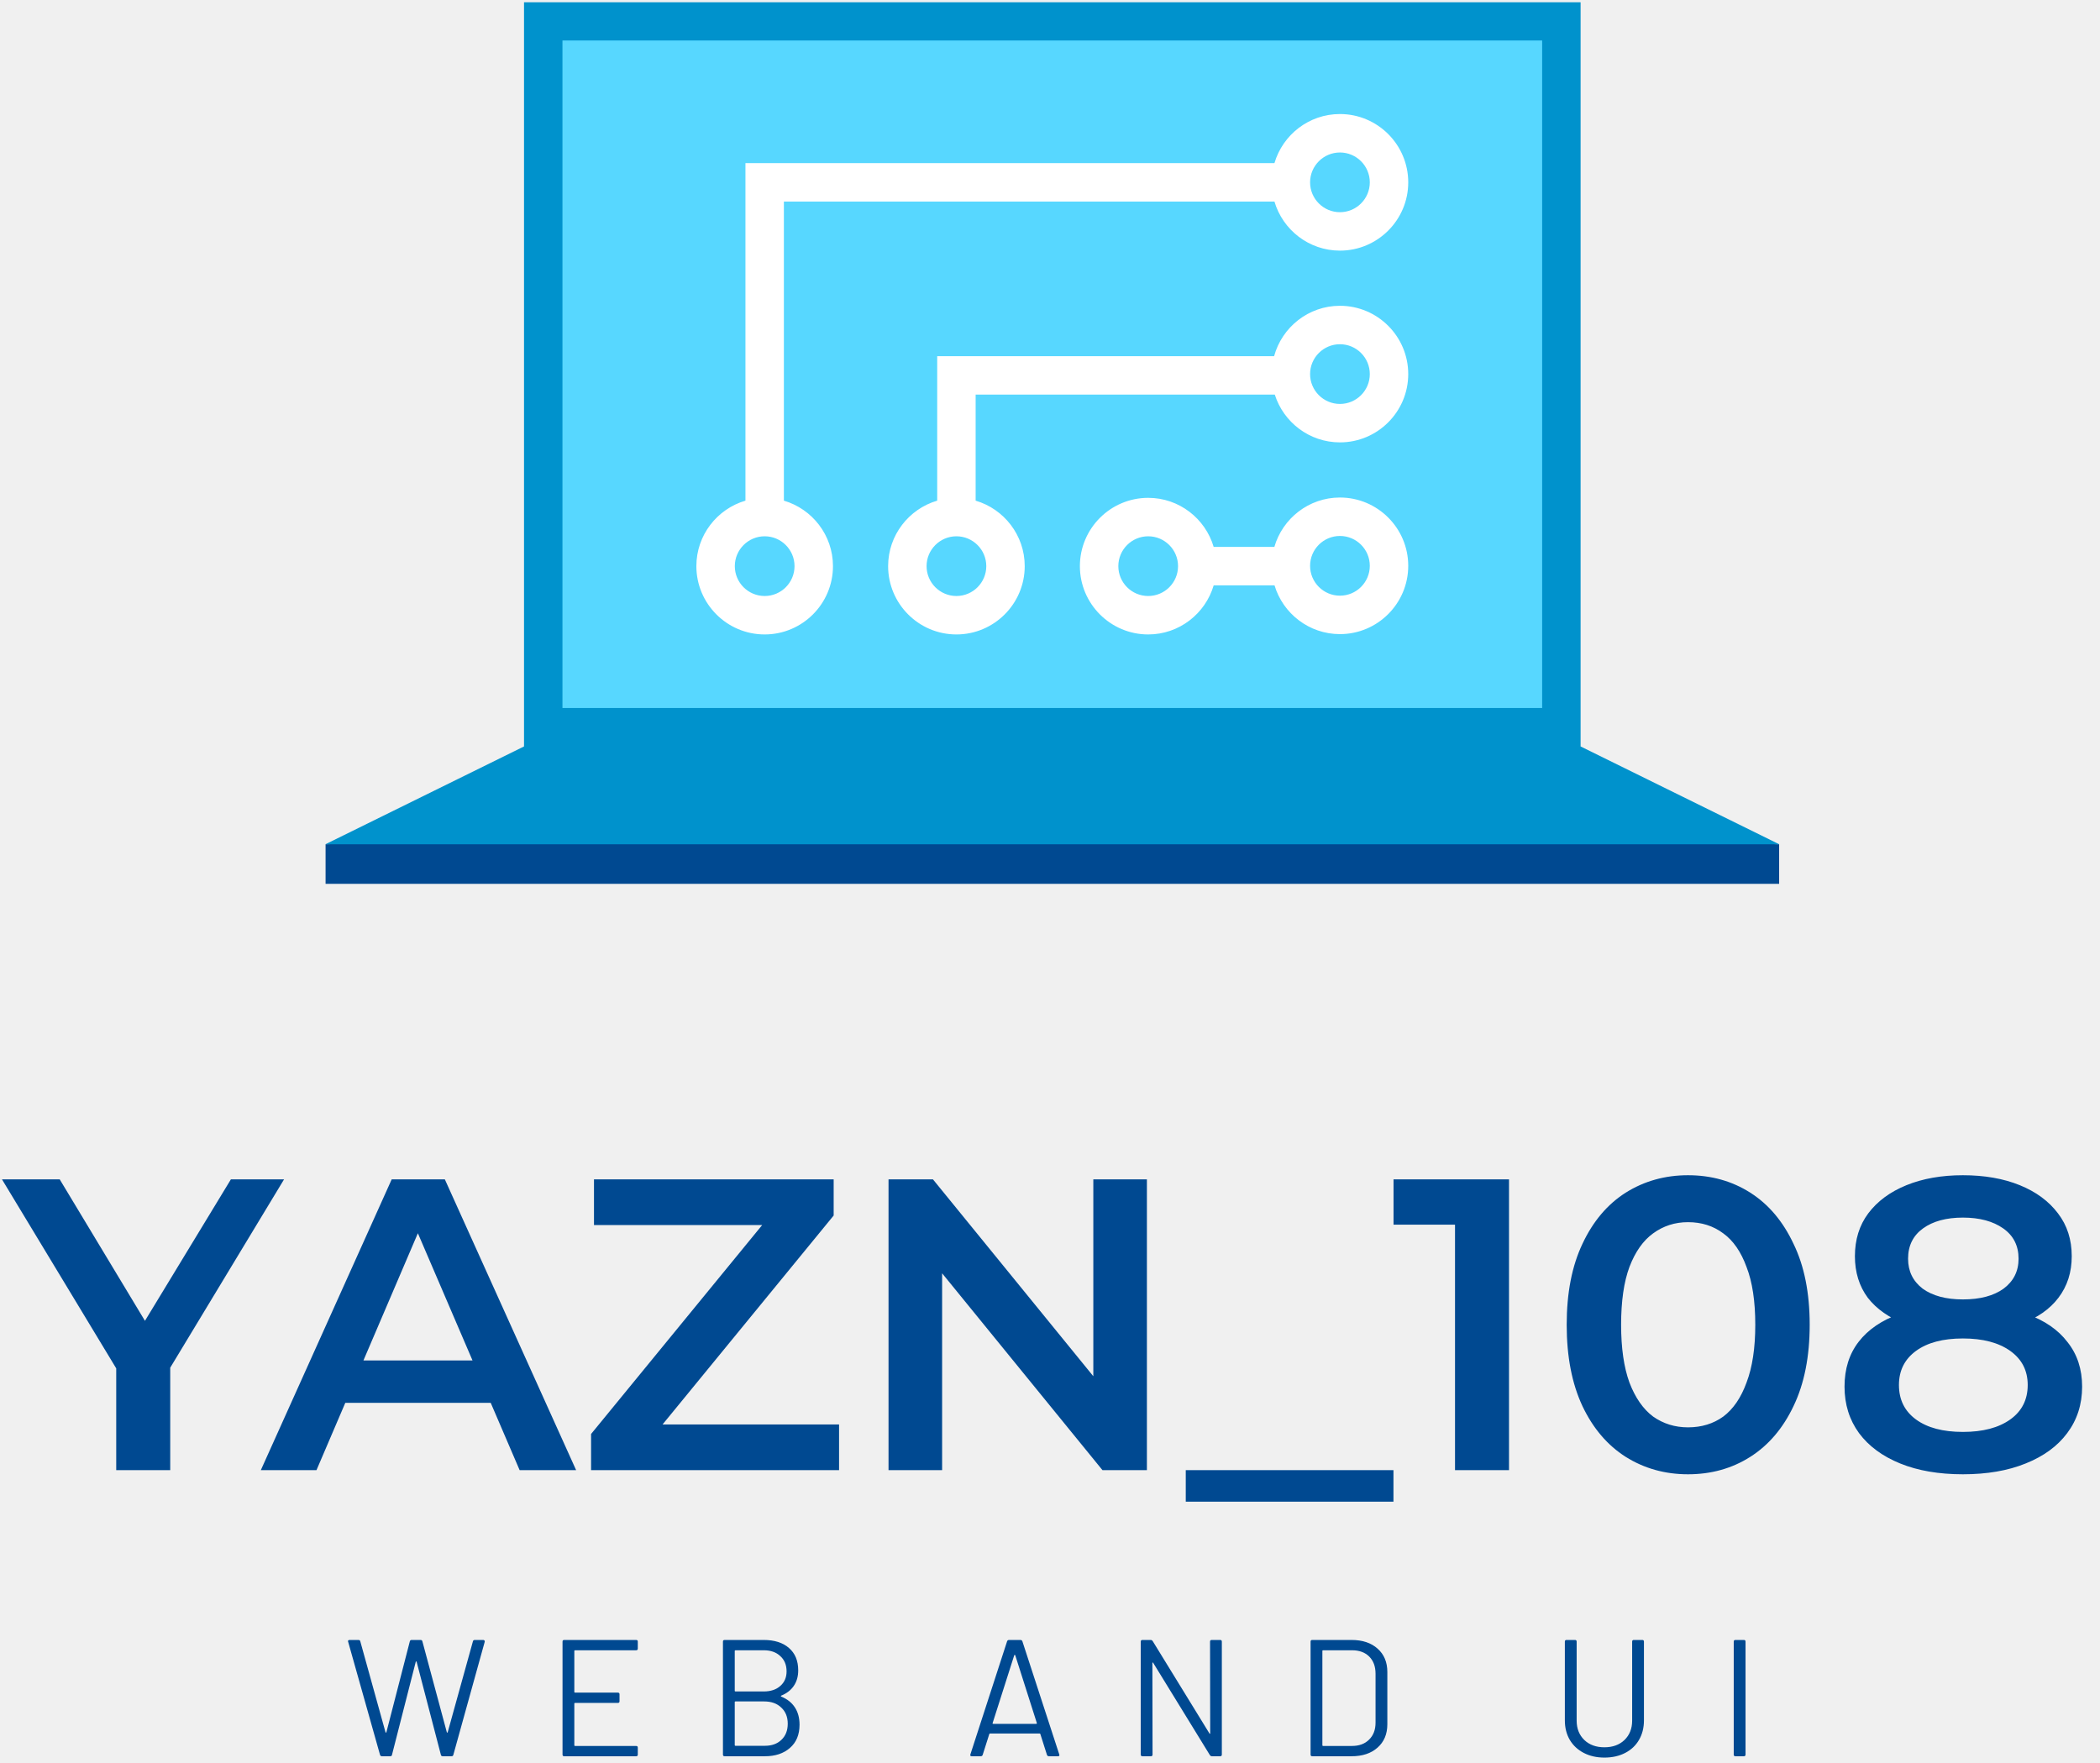
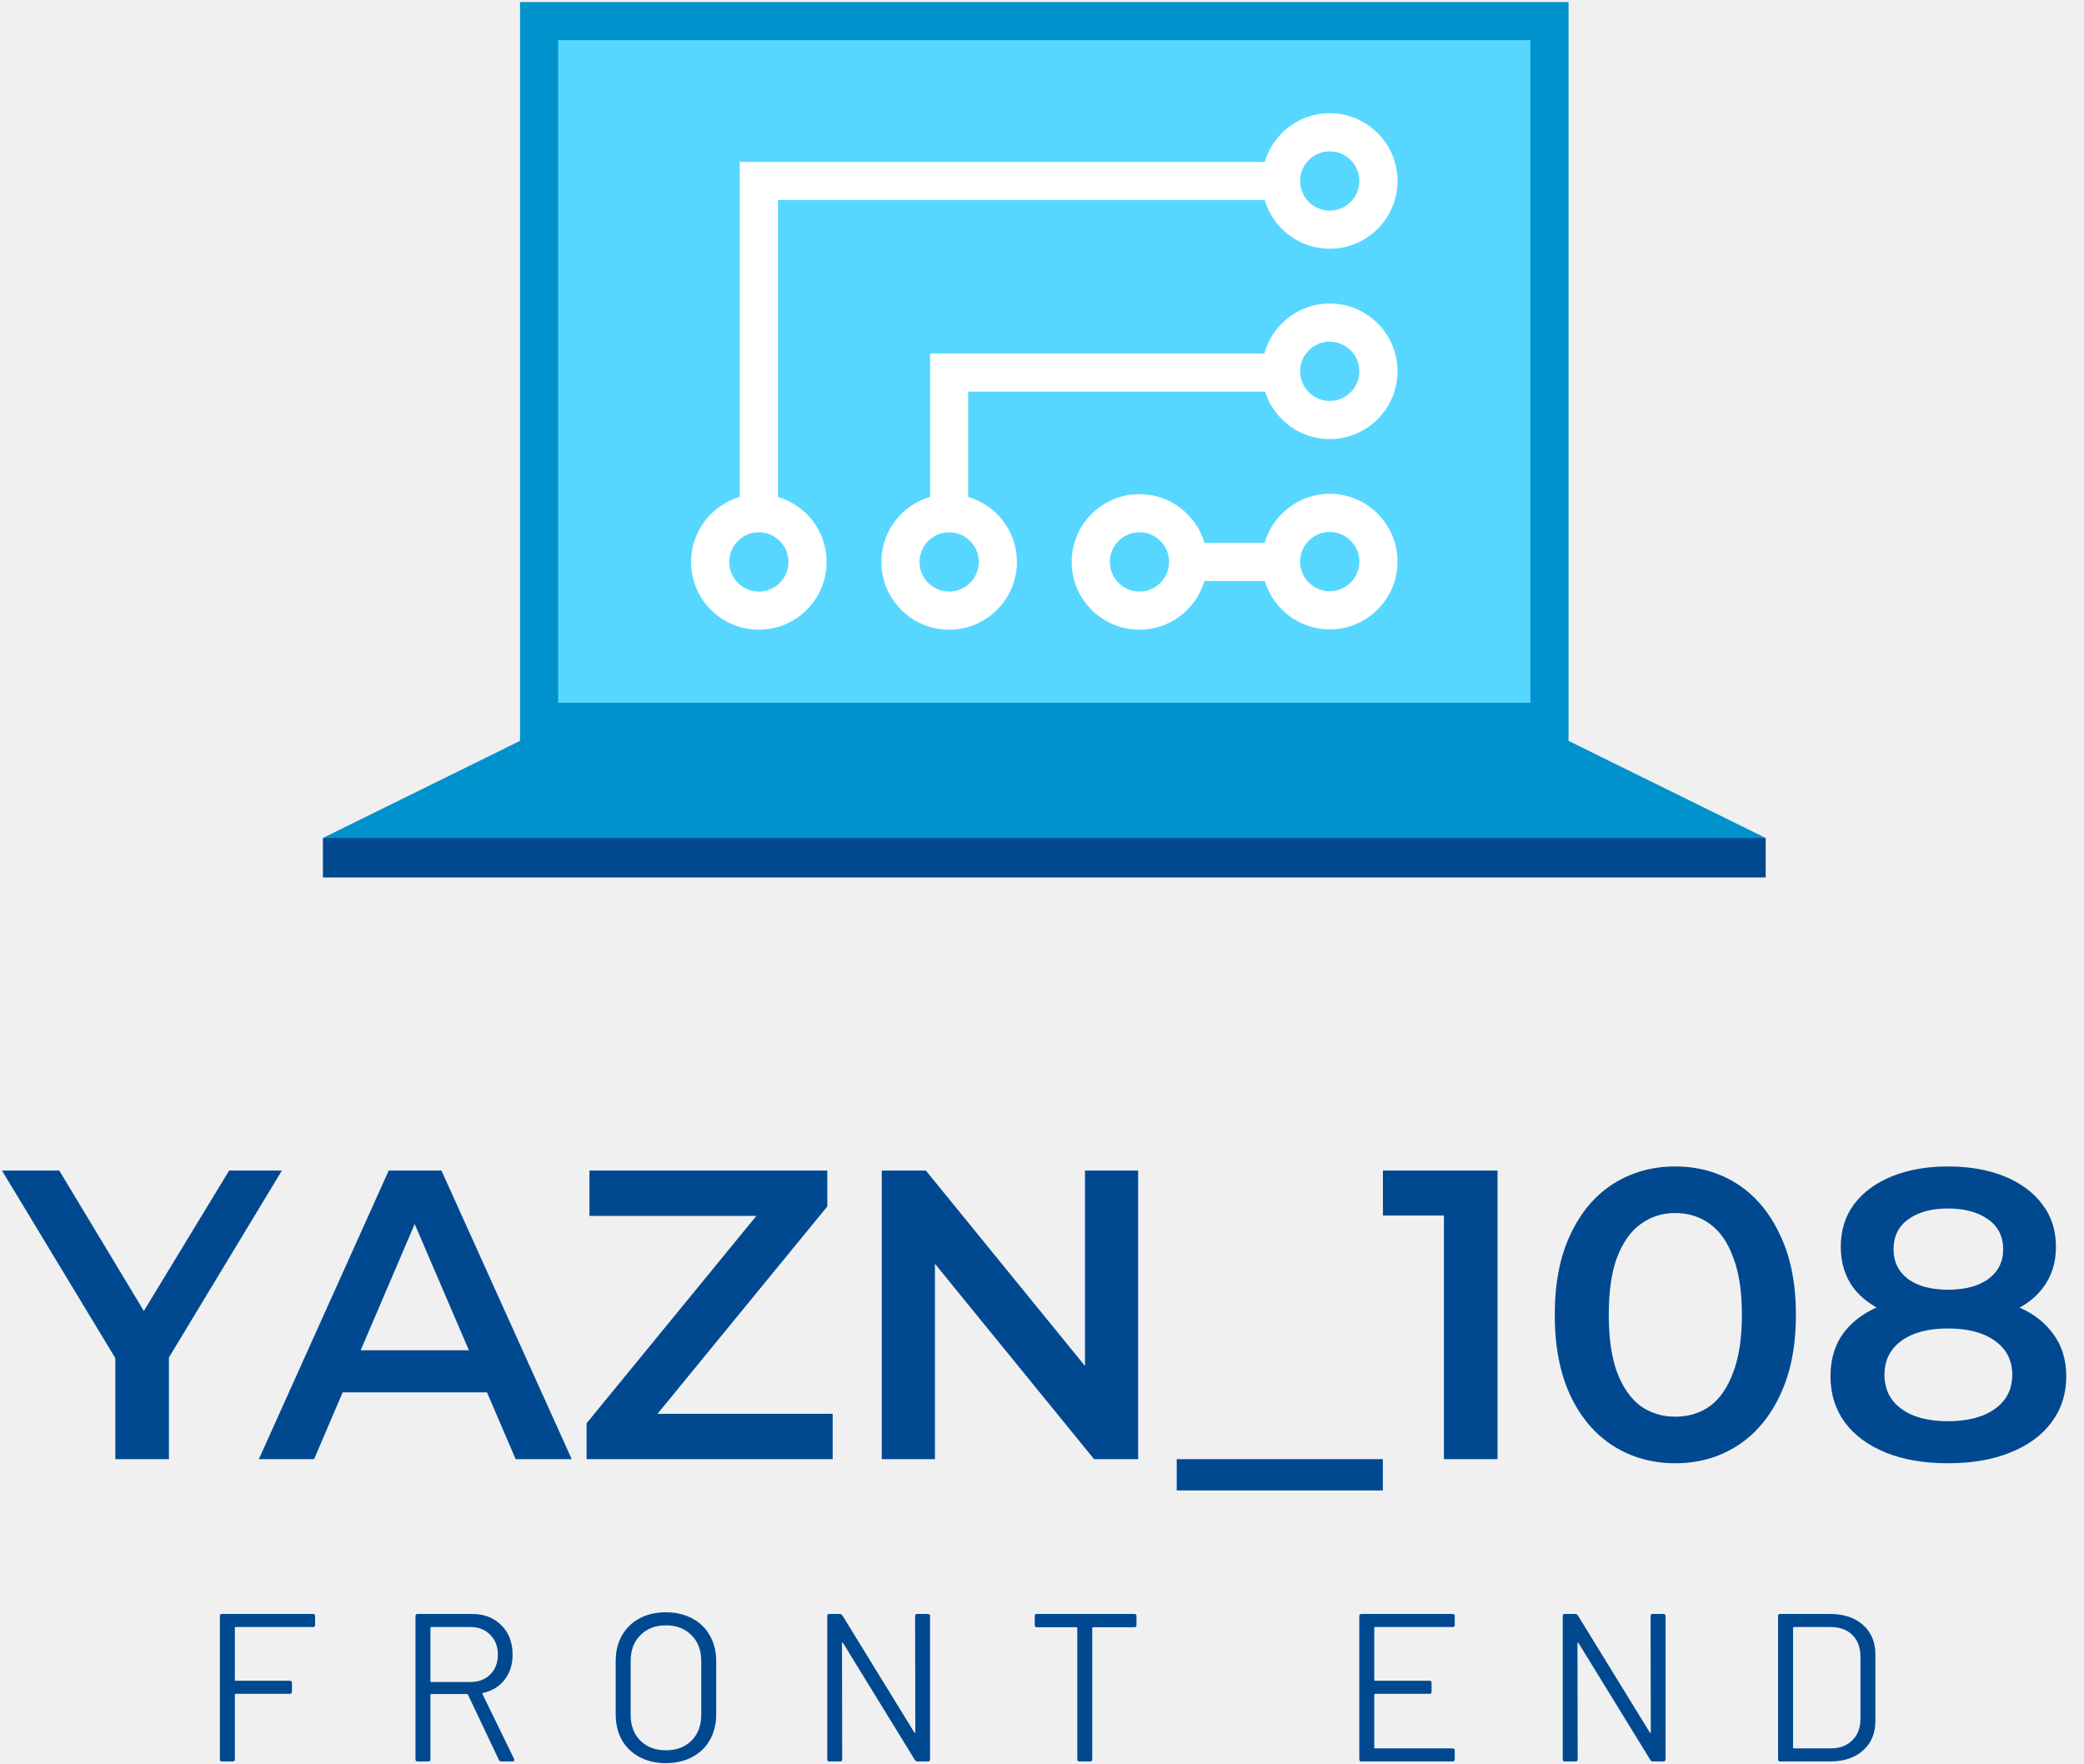
- <svg xmlns="http://www.w3.org/2000/svg" width="455" height="382" viewBox="0 0 455 382" fill="none">
-   <mask id="mask0_1_34" style="mask-type:luminance" maskUnits="userSpaceOnUse" x="70" y="0" width="316" height="192">
-     <path d="M385.5 0.443H70.5V191.557H385.5V0.443Z" fill="white" />
-   </mask>
-   <g mask="url(#mask0_1_34)">
+ <svg xmlns="http://www.w3.org/2000/svg" width="455" height="385" viewBox="0 0 455 385" fill="none">
+   <g clip-path="url(#clip0_202_20)">
    <path d="M385.5 191.557H70.5V182.943L228 178.723L385.5 182.943V191.557Z" fill="#004991" />
    <path d="M339.171 2.762H116.829V159.425H339.171V2.762Z" fill="#57D7FF" />
    <path d="M342.462 161.743V0.443H113.538V161.743L70.5 182.943H385.5L342.462 161.743ZM121.867 8.772H334.133V153.414H121.867V8.772Z" fill="#0092CC" />
    <path d="M169.843 108.484V43.675H276.13C277.934 49.811 283.608 54.308 290.321 54.308C298.48 54.308 305.119 47.67 305.119 39.51C305.119 31.35 298.481 24.711 290.321 24.711C283.608 24.711 277.934 29.208 276.13 35.345H161.514V108.483C155.377 110.287 150.88 115.961 150.88 122.675C150.88 130.835 157.518 137.474 165.678 137.474C173.838 137.474 180.476 130.836 180.476 122.675C180.477 115.962 175.98 110.288 169.843 108.484ZM290.321 33.041C293.888 33.041 296.79 35.944 296.79 39.511C296.79 43.078 293.889 45.98 290.321 45.98C286.753 45.98 283.852 43.079 283.852 39.511C283.853 35.943 286.754 33.041 290.321 33.041ZM165.679 129.146C162.112 129.146 159.21 126.243 159.21 122.676C159.21 119.109 162.112 116.206 165.679 116.206C169.246 116.206 172.148 119.109 172.148 122.676C172.148 126.243 169.246 129.146 165.679 129.146ZM290.321 107.807C283.582 107.807 277.893 112.339 276.111 118.511H262.964C261.16 112.374 255.486 107.877 248.773 107.877C240.613 107.877 233.975 114.515 233.975 122.676C233.975 130.837 240.613 137.475 248.773 137.475C255.486 137.475 261.16 132.978 262.964 126.841H276.147C277.974 132.942 283.632 137.404 290.32 137.404C298.479 137.404 305.118 130.766 305.118 122.605C305.119 114.446 298.481 107.807 290.321 107.807ZM248.774 129.146C245.207 129.146 242.305 126.243 242.305 122.676C242.305 119.109 245.207 116.206 248.774 116.206C252.341 116.206 255.243 119.109 255.243 122.676C255.243 126.243 252.341 129.146 248.774 129.146ZM290.321 129.075C286.754 129.075 283.852 126.172 283.852 122.605C283.852 119.038 286.753 116.136 290.321 116.136C293.889 116.136 296.79 119.037 296.79 122.605C296.79 126.172 293.889 129.075 290.321 129.075ZM290.321 66.26C283.506 66.26 277.767 70.897 276.056 77.178H203.061V108.484C196.924 110.288 192.427 115.962 192.427 122.676C192.427 130.836 199.065 137.475 207.225 137.475C215.385 137.475 222.023 130.837 222.023 122.676C222.023 115.962 217.526 110.288 211.389 108.484V85.507H276.207C278.1 91.5 283.709 95.857 290.319 95.857C298.478 95.857 305.117 89.219 305.117 81.058C305.119 72.898 298.481 66.26 290.321 66.26ZM213.696 122.676C213.696 126.243 210.794 129.146 207.227 129.146C203.66 129.146 200.758 126.243 200.758 122.676C200.758 119.109 203.66 116.206 207.227 116.206C210.794 116.206 213.696 119.109 213.696 122.676ZM290.321 87.528C286.754 87.528 283.852 84.625 283.852 81.058C283.852 77.491 286.753 74.589 290.321 74.589C293.889 74.589 296.79 77.49 296.79 81.058C296.79 84.626 293.889 87.528 290.321 87.528Z" fill="white" />
  </g>
  <path d="M25.182 318.557V293.627L27.792 300.827L0.432 255.557H12.942L34.902 292.007H27.882L50.022 255.557H61.542L34.182 300.827L36.882 293.627V318.557H25.182ZM56.515 318.557L84.865 255.557H96.385L124.825 318.557H112.585L88.195 261.767H92.875L68.575 318.557H56.515ZM69.565 303.977L72.715 294.797H106.735L109.885 303.977H69.565ZM128.067 318.557V310.727L168.747 261.047L170.097 265.457H128.697V255.557H180.627V263.387L139.947 313.067L138.507 308.657H181.797V318.557H128.067ZM192.515 318.557V255.557H202.145L241.655 304.067H236.885V255.557H248.495V318.557H238.865L199.355 270.047H204.125V318.557H192.515ZM256.916 325.397V318.557H301.916V325.397H256.916ZM315.253 318.557V260.057L320.383 265.367H301.933V255.557H326.953V318.557H315.253ZM365.73 319.457C360.75 319.457 356.25 318.197 352.23 315.677C348.27 313.157 345.15 309.497 342.87 304.697C340.59 299.837 339.45 293.957 339.45 287.057C339.45 280.157 340.59 274.307 342.87 269.507C345.15 264.647 348.27 260.957 352.23 258.437C356.25 255.917 360.75 254.657 365.73 254.657C370.77 254.657 375.27 255.917 379.23 258.437C383.19 260.957 386.31 264.647 388.59 269.507C390.93 274.307 392.1 280.157 392.1 287.057C392.1 293.957 390.93 299.837 388.59 304.697C386.31 309.497 383.19 313.157 379.23 315.677C375.27 318.197 370.77 319.457 365.73 319.457ZM365.73 309.287C368.67 309.287 371.22 308.507 373.38 306.947C375.54 305.327 377.22 302.867 378.42 299.567C379.68 296.267 380.31 292.097 380.31 287.057C380.31 281.957 379.68 277.787 378.42 274.547C377.22 271.247 375.54 268.817 373.38 267.257C371.22 265.637 368.67 264.827 365.73 264.827C362.91 264.827 360.39 265.637 358.17 267.257C356.01 268.817 354.3 271.247 353.04 274.547C351.84 277.787 351.24 281.957 351.24 287.057C351.24 292.097 351.84 296.267 353.04 299.567C354.3 302.867 356.01 305.327 358.17 306.947C360.39 308.507 362.91 309.287 365.73 309.287ZM425.297 319.457C420.077 319.457 415.547 318.677 411.707 317.117C407.867 315.557 404.897 313.367 402.797 310.547C400.697 307.667 399.647 304.307 399.647 300.467C399.647 296.627 400.667 293.387 402.707 290.747C404.747 288.107 407.687 286.097 411.527 284.717C415.367 283.337 419.957 282.647 425.297 282.647C430.637 282.647 435.227 283.337 439.067 284.717C442.967 286.097 445.937 288.137 447.977 290.837C450.077 293.477 451.127 296.687 451.127 300.467C451.127 304.307 450.047 307.667 447.887 310.547C445.787 313.367 442.787 315.557 438.887 317.117C435.047 318.677 430.517 319.457 425.297 319.457ZM425.297 310.277C429.617 310.277 433.037 309.377 435.557 307.577C438.077 305.777 439.337 303.287 439.337 300.107C439.337 296.987 438.077 294.527 435.557 292.727C433.037 290.927 429.617 290.027 425.297 290.027C420.977 290.027 417.587 290.927 415.127 292.727C412.667 294.527 411.437 296.987 411.437 300.107C411.437 303.287 412.667 305.777 415.127 307.577C417.587 309.377 420.977 310.277 425.297 310.277ZM425.297 288.767C420.437 288.767 416.267 288.137 412.787 286.877C409.307 285.557 406.607 283.667 404.687 281.207C402.827 278.687 401.897 275.687 401.897 272.207C401.897 268.607 402.857 265.517 404.777 262.937C406.757 260.297 409.517 258.257 413.057 256.817C416.597 255.377 420.677 254.657 425.297 254.657C429.977 254.657 434.087 255.377 437.627 256.817C441.167 258.257 443.927 260.297 445.907 262.937C447.887 265.517 448.877 268.607 448.877 272.207C448.877 275.687 447.917 278.687 445.997 281.207C444.137 283.667 441.437 285.557 437.897 286.877C434.357 288.137 430.157 288.767 425.297 288.767ZM425.297 281.567C429.017 281.567 431.957 280.787 434.117 279.227C436.277 277.607 437.357 275.447 437.357 272.747C437.357 269.927 436.247 267.737 434.027 266.177C431.807 264.617 428.897 263.837 425.297 263.837C421.697 263.837 418.817 264.617 416.657 266.177C414.497 267.737 413.417 269.927 413.417 272.747C413.417 275.447 414.467 277.607 416.567 279.227C418.727 280.787 421.637 281.567 425.297 281.567Z" fill="#004991" />
-   <path d="M82.74 380.557C82.548 380.557 82.416 380.461 82.344 380.269L75.432 355.753L75.396 355.645C75.396 355.453 75.516 355.357 75.756 355.357H77.664C77.88 355.357 78.012 355.453 78.06 355.645L83.532 375.373C83.556 375.421 83.58 375.445 83.604 375.445C83.652 375.445 83.688 375.421 83.712 375.373L88.788 355.681C88.836 355.465 88.968 355.357 89.184 355.357H91.128C91.344 355.357 91.476 355.465 91.524 355.681L96.816 375.373C96.84 375.421 96.864 375.445 96.888 375.445C96.936 375.445 96.972 375.421 96.996 375.373L102.468 355.645C102.516 355.453 102.648 355.357 102.864 355.357H104.7C104.82 355.357 104.904 355.393 104.952 355.465C105.024 355.537 105.048 355.633 105.024 355.753L98.22 380.269C98.172 380.461 98.04 380.557 97.824 380.557H95.916C95.7 380.557 95.568 380.449 95.52 380.233L90.264 360.073C90.24 360.025 90.204 360.001 90.156 360.001C90.132 360.001 90.108 360.025 90.084 360.073L84.936 380.233C84.912 380.449 84.78 380.557 84.54 380.557H82.74ZM138.189 357.229C138.189 357.469 138.069 357.589 137.829 357.589H124.581C124.485 357.589 124.437 357.637 124.437 357.733V366.625C124.437 366.721 124.485 366.769 124.581 366.769H133.869C134.109 366.769 134.229 366.889 134.229 367.129V368.641C134.229 368.881 134.109 369.001 133.869 369.001H124.581C124.485 369.001 124.437 369.049 124.437 369.145V378.181C124.437 378.277 124.485 378.325 124.581 378.325H137.829C138.069 378.325 138.189 378.445 138.189 378.685V380.197C138.189 380.437 138.069 380.557 137.829 380.557H122.241C122.001 380.557 121.881 380.437 121.881 380.197V355.717C121.881 355.477 122.001 355.357 122.241 355.357H137.829C138.069 355.357 138.189 355.477 138.189 355.717V357.229ZM169.274 367.417C169.154 367.489 169.154 367.561 169.274 367.633C170.57 368.161 171.554 368.941 172.226 369.973C172.898 371.005 173.234 372.253 173.234 373.717C173.234 375.877 172.538 377.557 171.146 378.757C169.778 379.957 167.966 380.557 165.71 380.557H156.998C156.758 380.557 156.638 380.437 156.638 380.197V355.717C156.638 355.477 156.758 355.357 156.998 355.357H165.458C167.786 355.357 169.61 355.933 170.93 357.085C172.274 358.237 172.946 359.857 172.946 361.945C172.946 363.265 172.622 364.393 171.974 365.329C171.35 366.241 170.45 366.937 169.274 367.417ZM159.338 357.589C159.242 357.589 159.194 357.637 159.194 357.733V366.373C159.194 366.469 159.242 366.517 159.338 366.517H165.458C166.97 366.517 168.17 366.121 169.058 365.329C169.97 364.537 170.426 363.481 170.426 362.161C170.426 360.769 169.97 359.665 169.058 358.849C168.17 358.009 166.97 357.589 165.458 357.589H159.338ZM165.71 378.289C167.222 378.289 168.422 377.857 169.31 376.993C170.222 376.129 170.678 374.965 170.678 373.501C170.678 372.037 170.21 370.873 169.274 370.009C168.362 369.121 167.126 368.677 165.566 368.677H159.338C159.242 368.677 159.194 368.725 159.194 368.821V378.145C159.194 378.241 159.242 378.289 159.338 378.289H165.71ZM227.276 380.557C227.06 380.557 226.916 380.461 226.844 380.269L225.404 375.733C225.38 375.661 225.332 375.625 225.26 375.625H214.496C214.424 375.625 214.376 375.661 214.352 375.733L212.912 380.269C212.84 380.461 212.696 380.557 212.48 380.557H210.536C210.272 380.557 210.176 380.425 210.248 380.161L218.204 355.645C218.276 355.453 218.42 355.357 218.636 355.357H221.084C221.3 355.357 221.444 355.453 221.516 355.645L229.508 380.161L229.544 380.305C229.544 380.473 229.436 380.557 229.22 380.557H227.276ZM215.072 373.357C215.048 373.405 215.048 373.453 215.072 373.501C215.12 373.525 215.168 373.537 215.216 373.537H224.504C224.552 373.537 224.588 373.525 224.612 373.501C224.66 373.453 224.672 373.405 224.648 373.357L219.968 358.669C219.944 358.621 219.908 358.597 219.86 358.597C219.812 358.597 219.776 358.621 219.752 358.669L215.072 373.357ZM262.175 355.717C262.175 355.477 262.295 355.357 262.535 355.357H264.371C264.611 355.357 264.731 355.477 264.731 355.717V380.197C264.731 380.437 264.611 380.557 264.371 380.557H262.571C262.403 380.557 262.259 380.473 262.139 380.305L249.863 360.325C249.839 360.253 249.803 360.229 249.755 360.253C249.707 360.253 249.683 360.289 249.683 360.361L249.719 380.197C249.719 380.437 249.599 380.557 249.359 380.557H247.523C247.283 380.557 247.163 380.437 247.163 380.197V355.717C247.163 355.477 247.283 355.357 247.523 355.357H249.323C249.491 355.357 249.635 355.441 249.755 355.609L262.031 375.589C262.055 375.661 262.091 375.697 262.139 375.697C262.187 375.673 262.211 375.625 262.211 375.553L262.175 355.717ZM284.319 380.557C284.079 380.557 283.959 380.437 283.959 380.197V355.717C283.959 355.477 284.079 355.357 284.319 355.357H292.815C295.191 355.357 297.075 355.981 298.467 357.229C299.883 358.477 300.591 360.169 300.591 362.305V373.609C300.591 375.745 299.883 377.437 298.467 378.685C297.075 379.933 295.191 380.557 292.815 380.557H284.319ZM286.515 378.181C286.515 378.277 286.563 378.325 286.659 378.325H292.923C294.483 378.325 295.719 377.869 296.631 376.957C297.567 376.045 298.035 374.821 298.035 373.285V362.665C298.035 361.105 297.579 359.869 296.667 358.957C295.755 358.045 294.507 357.589 292.923 357.589H286.659C286.563 357.589 286.515 357.637 286.515 357.733V378.181ZM347.62 380.845C345.94 380.845 344.452 380.509 343.156 379.837C341.86 379.165 340.852 378.229 340.132 377.029C339.412 375.805 339.052 374.389 339.052 372.781V355.717C339.052 355.477 339.172 355.357 339.412 355.357H341.248C341.488 355.357 341.608 355.477 341.608 355.717V372.853C341.608 374.557 342.16 375.949 343.264 377.029C344.368 378.085 345.82 378.613 347.62 378.613C349.42 378.613 350.872 378.085 351.976 377.029C353.08 375.949 353.632 374.557 353.632 372.853V355.717C353.632 355.477 353.752 355.357 353.992 355.357H355.828C356.068 355.357 356.188 355.477 356.188 355.717V372.781C356.188 374.389 355.828 375.805 355.108 377.029C354.412 378.229 353.416 379.165 352.12 379.837C350.824 380.509 349.324 380.845 347.62 380.845ZM376.003 380.557C375.763 380.557 375.643 380.437 375.643 380.197V355.717C375.643 355.477 375.763 355.357 376.003 355.357H377.839C378.079 355.357 378.199 355.477 378.199 355.717V380.197C378.199 380.437 378.079 380.557 377.839 380.557H376.003Z" fill="#004991" />
+   <path d="M68.799 354.749C68.799 355.055 68.645 355.209 68.339 355.209H51.457C51.334 355.209 51.273 355.27 51.273 355.393V366.755C51.273 366.877 51.334 366.939 51.457 366.939H63.279C63.586 366.939 63.739 367.092 63.739 367.399V369.331C63.739 369.637 63.586 369.791 63.279 369.791H51.457C51.334 369.791 51.273 369.852 51.273 369.975V384.097C51.273 384.403 51.12 384.557 50.813 384.557H48.467C48.16 384.557 48.007 384.403 48.007 384.097V352.817C48.007 352.51 48.16 352.357 48.467 352.357H68.339C68.645 352.357 68.799 352.51 68.799 352.817V354.749ZM109.479 384.557C109.203 384.557 109.019 384.449 108.927 384.235L102.165 369.975C102.135 369.883 102.073 369.837 101.981 369.837H94.161C94.039 369.837 93.977 369.898 93.977 370.021V384.097C93.977 384.403 93.824 384.557 93.517 384.557H91.171C90.865 384.557 90.711 384.403 90.711 384.097V352.817C90.711 352.51 90.865 352.357 91.171 352.357H103.085C105.723 352.357 107.854 353.185 109.479 354.841C111.105 356.466 111.917 358.597 111.917 361.235C111.917 363.381 111.335 365.206 110.169 366.709C109.004 368.211 107.425 369.177 105.431 369.607C105.309 369.668 105.278 369.745 105.339 369.837L112.239 384.005C112.27 384.066 112.285 384.143 112.285 384.235C112.285 384.449 112.163 384.557 111.917 384.557H109.479ZM94.161 355.209C94.039 355.209 93.977 355.27 93.977 355.393V367.031C93.977 367.153 94.039 367.215 94.161 367.215H102.717C104.496 367.215 105.937 366.663 107.041 365.559C108.145 364.455 108.697 363.013 108.697 361.235C108.697 359.456 108.145 358.015 107.041 356.911C105.937 355.776 104.496 355.209 102.717 355.209H94.161ZM145.373 384.925C143.196 384.925 141.279 384.48 139.623 383.591C137.967 382.701 136.679 381.459 135.759 379.865C134.87 378.239 134.425 376.369 134.425 374.253V362.661C134.425 360.545 134.87 358.689 135.759 357.095C136.679 355.469 137.967 354.212 139.623 353.323C141.279 352.433 143.196 351.989 145.373 351.989C147.551 351.989 149.467 352.433 151.123 353.323C152.81 354.212 154.098 355.469 154.987 357.095C155.907 358.689 156.367 360.545 156.367 362.661V374.253C156.367 376.369 155.907 378.239 154.987 379.865C154.098 381.459 152.81 382.701 151.123 383.591C149.467 384.48 147.551 384.925 145.373 384.925ZM145.373 382.119C147.704 382.119 149.575 381.413 150.985 380.003C152.396 378.592 153.101 376.721 153.101 374.391V362.615C153.101 360.284 152.396 358.413 150.985 357.003C149.575 355.561 147.704 354.841 145.373 354.841C143.073 354.841 141.218 355.561 139.807 357.003C138.397 358.413 137.691 360.284 137.691 362.615V374.391C137.691 376.721 138.397 378.592 139.807 380.003C141.218 381.413 143.073 382.119 145.373 382.119ZM199.795 352.817C199.795 352.51 199.948 352.357 200.255 352.357H202.601C202.907 352.357 203.061 352.51 203.061 352.817V384.097C203.061 384.403 202.907 384.557 202.601 384.557H200.301C200.086 384.557 199.902 384.449 199.749 384.235L184.063 358.705C184.032 358.613 183.986 358.582 183.925 358.613C183.863 358.613 183.833 358.659 183.833 358.751L183.879 384.097C183.879 384.403 183.725 384.557 183.419 384.557H181.073C180.766 384.557 180.613 384.403 180.613 384.097V352.817C180.613 352.51 180.766 352.357 181.073 352.357H183.373C183.587 352.357 183.771 352.464 183.925 352.679L199.611 378.209C199.641 378.301 199.687 378.347 199.749 378.347C199.81 378.316 199.841 378.255 199.841 378.163L199.795 352.817ZM247.671 352.357C247.977 352.357 248.131 352.51 248.131 352.817V354.795C248.131 355.101 247.977 355.255 247.671 355.255H238.655C238.532 355.255 238.471 355.316 238.471 355.439V384.097C238.471 384.403 238.317 384.557 238.011 384.557H235.665C235.358 384.557 235.205 384.403 235.205 384.097V355.439C235.205 355.316 235.143 355.255 235.021 355.255H226.373C226.066 355.255 225.913 355.101 225.913 354.795V352.817C225.913 352.51 226.066 352.357 226.373 352.357H247.671ZM317.615 354.749C317.615 355.055 317.462 355.209 317.155 355.209H300.227C300.104 355.209 300.043 355.27 300.043 355.393V366.755C300.043 366.877 300.104 366.939 300.227 366.939H312.095C312.402 366.939 312.555 367.092 312.555 367.399V369.331C312.555 369.637 312.402 369.791 312.095 369.791H300.227C300.104 369.791 300.043 369.852 300.043 369.975V381.521C300.043 381.643 300.104 381.705 300.227 381.705H317.155C317.462 381.705 317.615 381.858 317.615 382.165V384.097C317.615 384.403 317.462 384.557 317.155 384.557H297.237C296.93 384.557 296.777 384.403 296.777 384.097V352.817C296.777 352.51 296.93 352.357 297.237 352.357H317.155C317.462 352.357 317.615 352.51 317.615 352.817V354.749ZM360.371 352.817C360.371 352.51 360.524 352.357 360.831 352.357H363.177C363.483 352.357 363.637 352.51 363.637 352.817V384.097C363.637 384.403 363.483 384.557 363.177 384.557H360.877C360.662 384.557 360.478 384.449 360.325 384.235L344.639 358.705C344.608 358.613 344.562 358.582 344.501 358.613C344.439 358.613 344.409 358.659 344.409 358.751L344.455 384.097C344.455 384.403 344.301 384.557 343.995 384.557H341.649C341.342 384.557 341.189 384.403 341.189 384.097V352.817C341.189 352.51 341.342 352.357 341.649 352.357H343.949C344.163 352.357 344.347 352.464 344.501 352.679L360.187 378.209C360.217 378.301 360.263 378.347 360.325 378.347C360.386 378.316 360.417 378.255 360.417 378.163L360.371 352.817ZM388.666 384.557C388.359 384.557 388.206 384.403 388.206 384.097V352.817C388.206 352.51 388.359 352.357 388.666 352.357H399.522C402.558 352.357 404.965 353.154 406.744 354.749C408.553 356.343 409.458 358.505 409.458 361.235V375.679C409.458 378.408 408.553 380.57 406.744 382.165C404.965 383.759 402.558 384.557 399.522 384.557H388.666ZM391.472 381.521C391.472 381.643 391.533 381.705 391.656 381.705H399.66C401.653 381.705 403.232 381.122 404.398 379.957C405.594 378.791 406.192 377.227 406.192 375.265V361.695C406.192 359.701 405.609 358.122 404.444 356.957C403.278 355.791 401.684 355.209 399.66 355.209H391.656C391.533 355.209 391.472 355.27 391.472 355.393V381.521Z" fill="#004991" />
+   <defs>
+     <clipPath id="clip0_202_20">
+       <rect width="315" height="191.114" fill="white" transform="translate(70.5 0.442871)" />
+     </clipPath>
+   </defs>
</svg>
